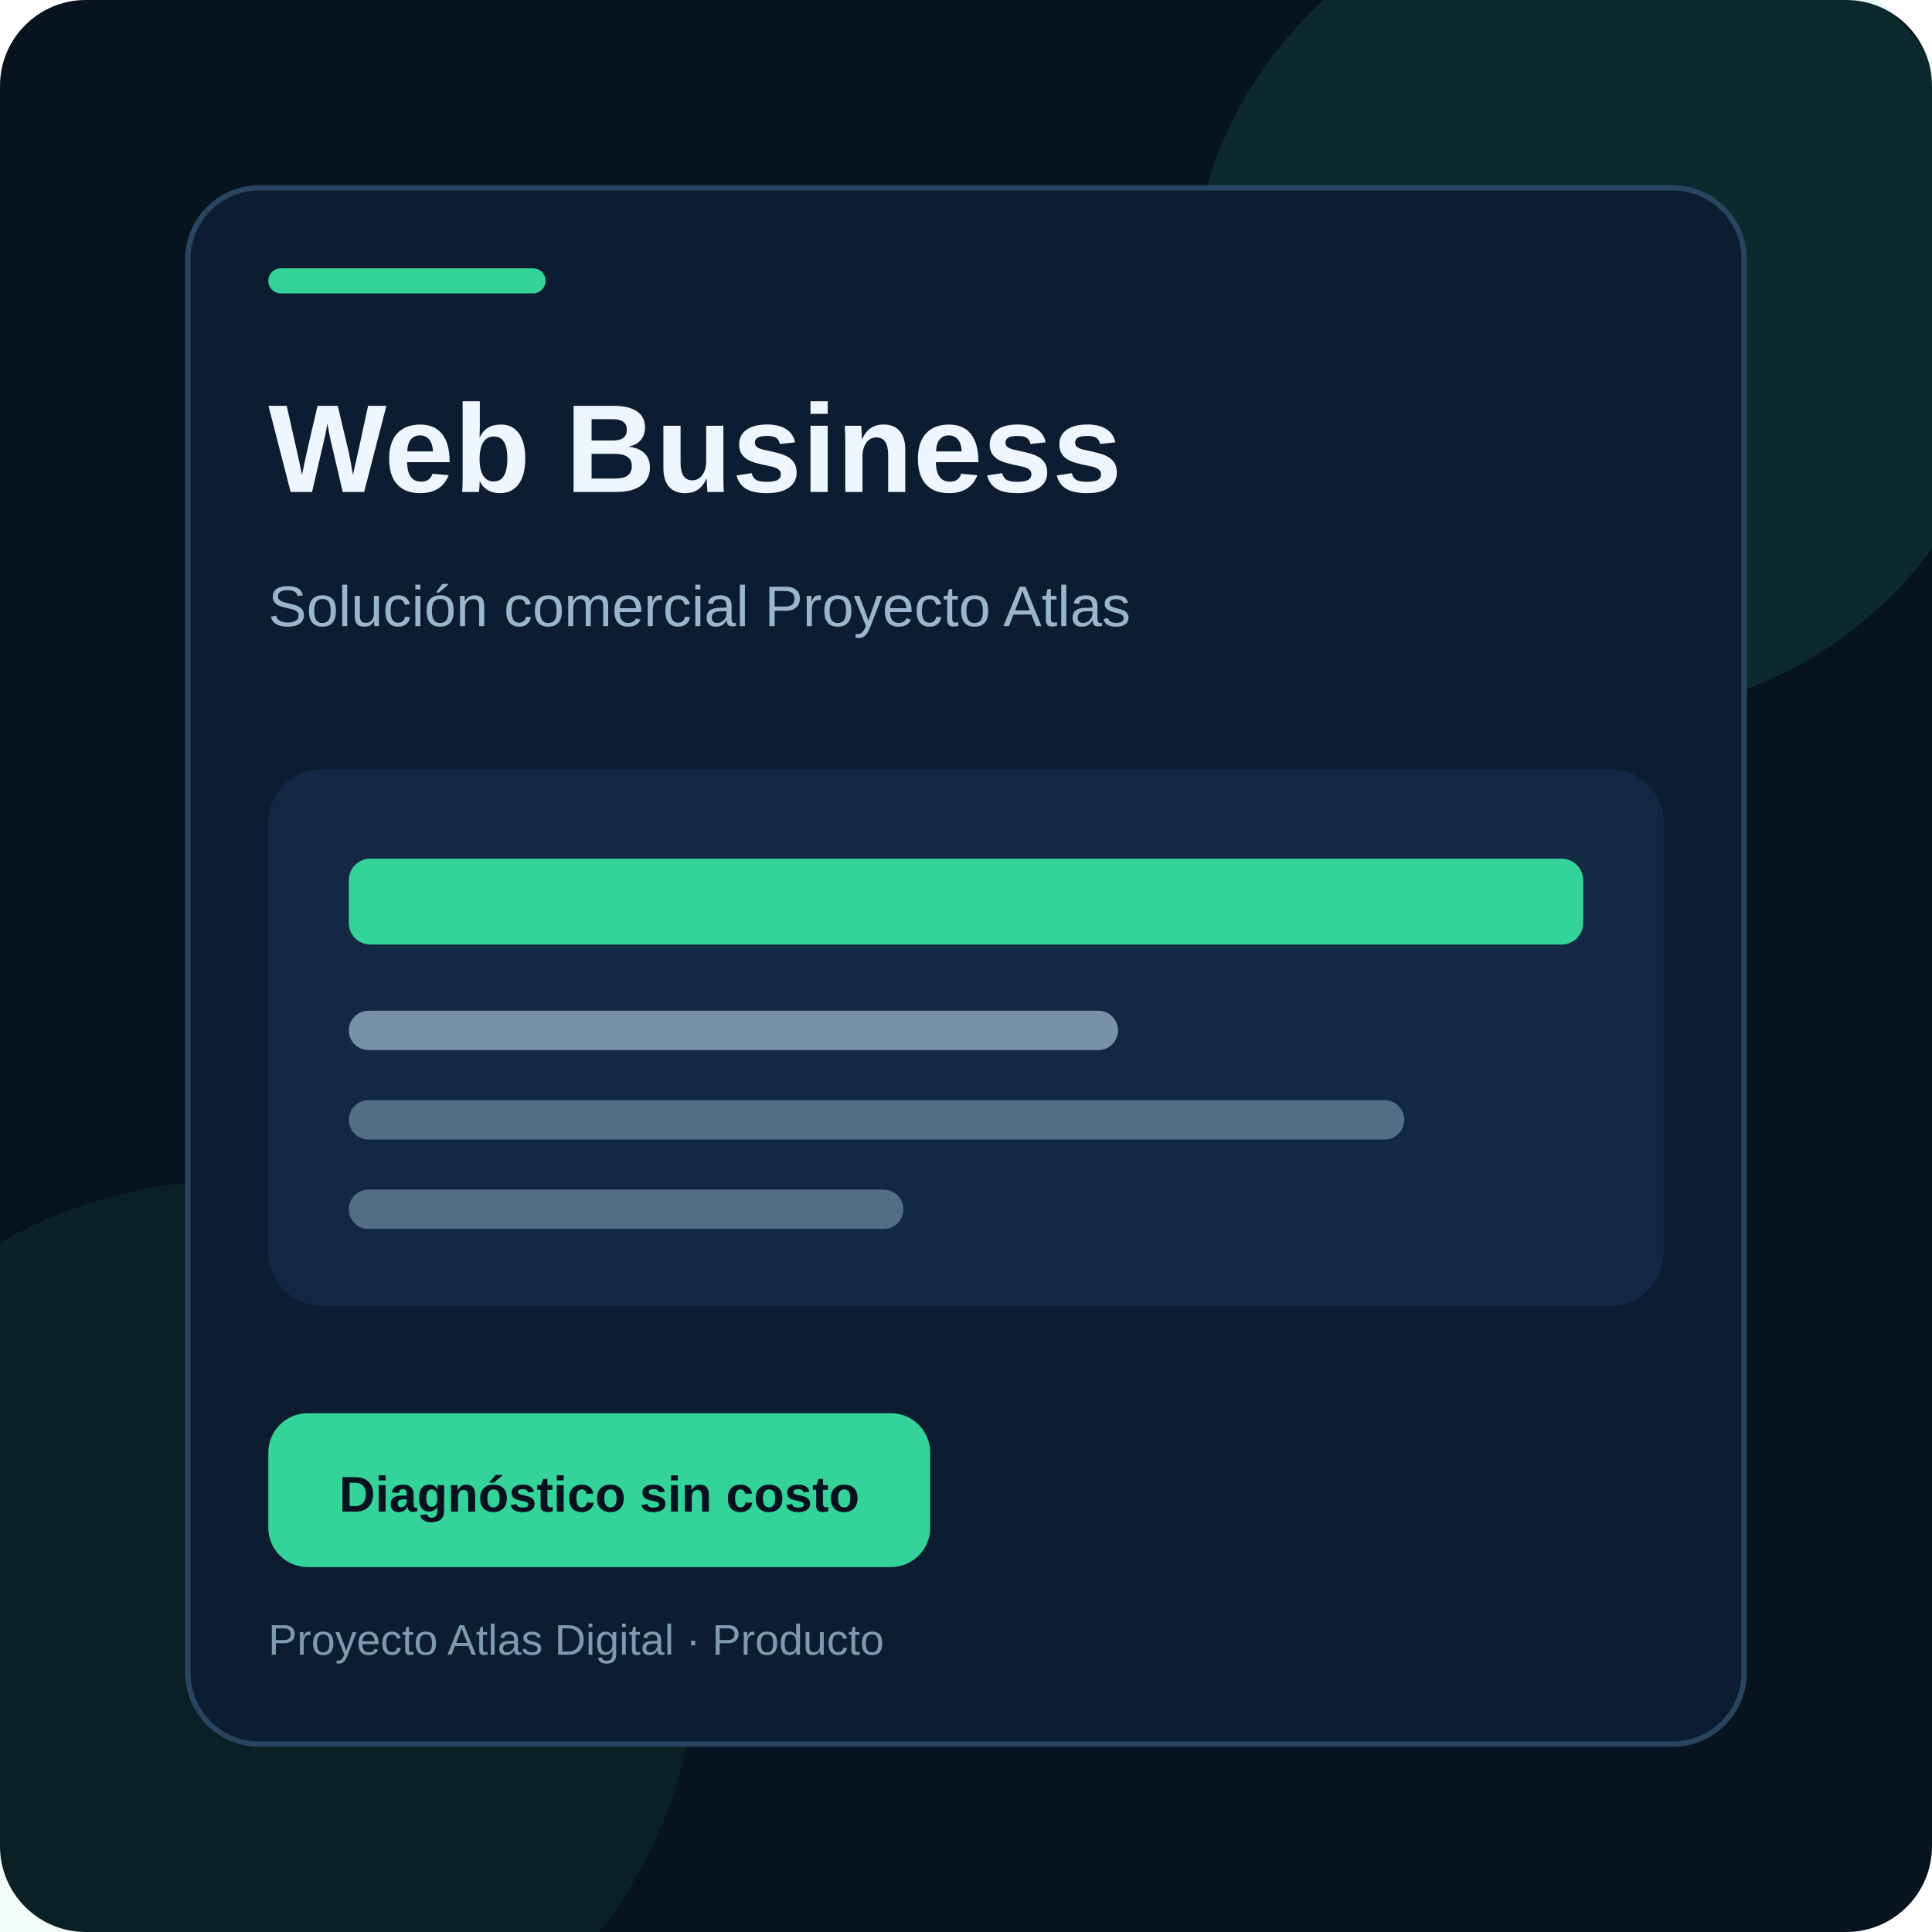
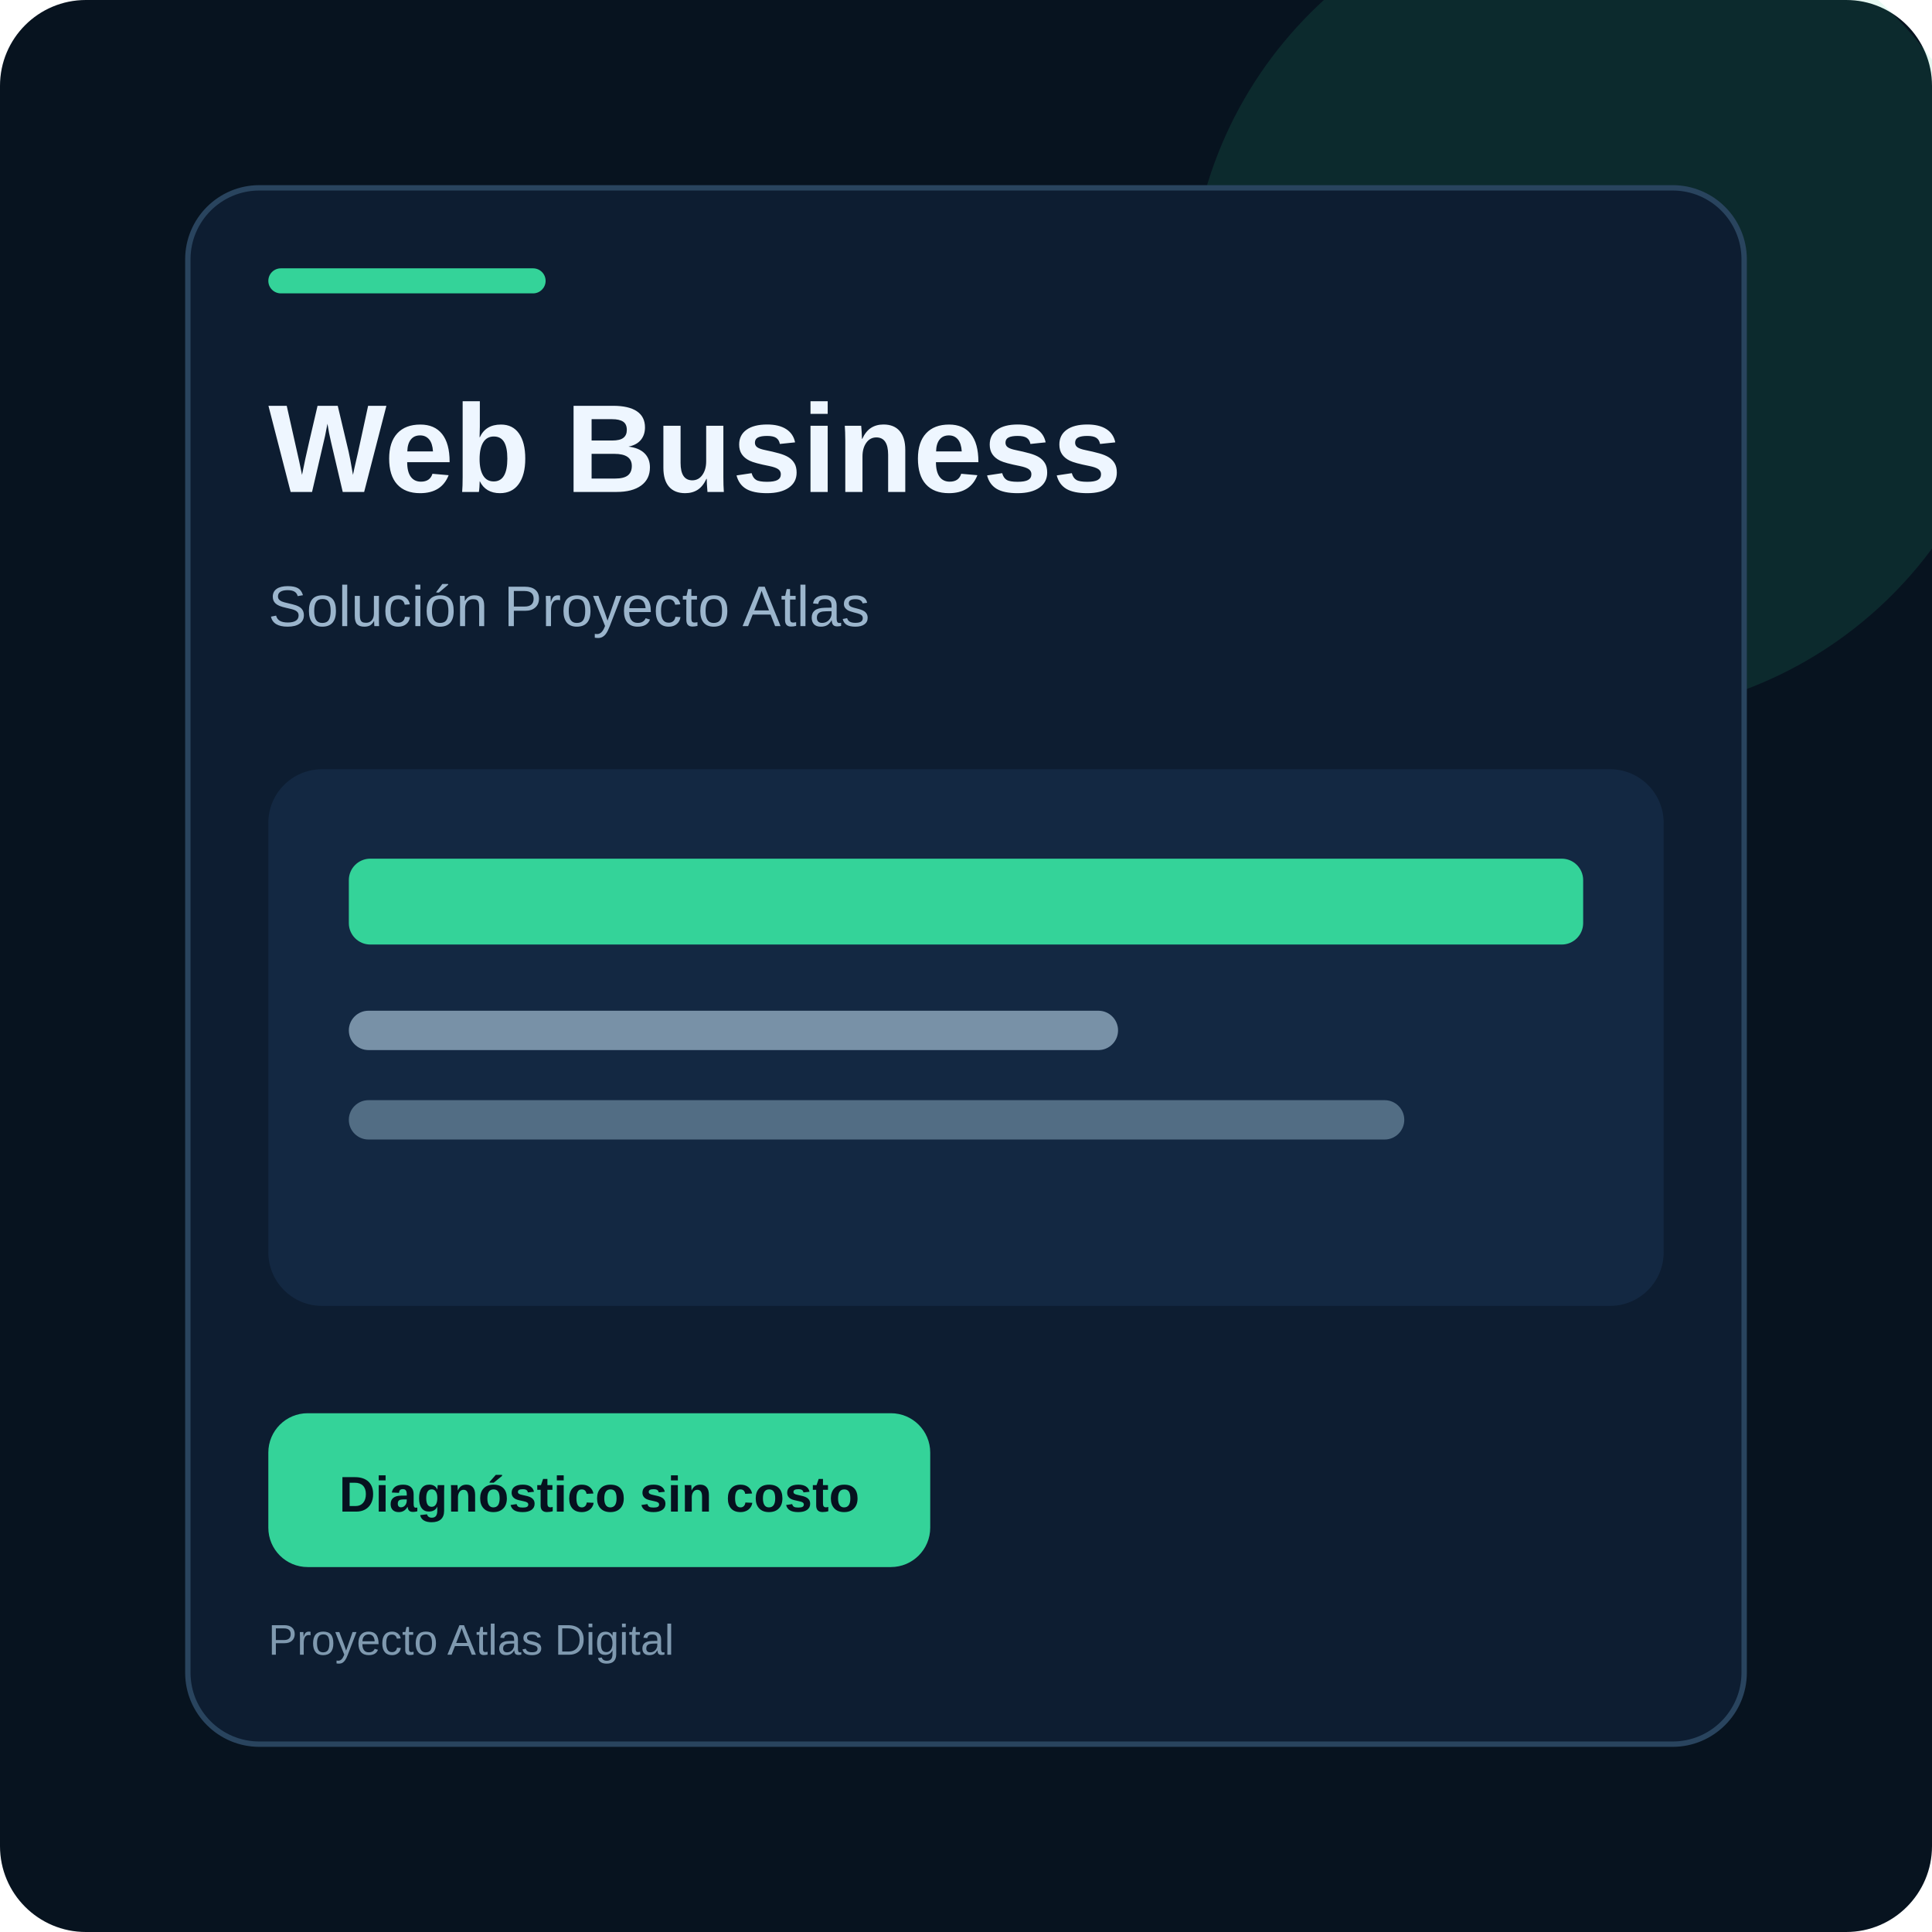
<svg xmlns="http://www.w3.org/2000/svg" viewBox="0 0 1080 1080">
  <rect width="1080" height="1080" rx="48" fill="#07131f" />
  <circle cx="895" cy="170" r="230" fill="#34d399" opacity=".12" />
-   <circle cx="130" cy="920" r="260" fill="#34d399" opacity=".07" />
  <rect x="105" y="105" width="870" height="870" rx="40" fill="#0d1d31" stroke="#29445e" stroke-width="3" />
  <rect x="150" y="150" width="155" height="14" rx="7" fill="#34d399" />
  <text x="150" y="275" fill="#eef6ff" font-family="Arial" font-size="70" font-weight="700">Web Business</text>
-   <text x="150" y="350" fill="#9bb5cc" font-family="Arial" font-size="32">Solución comercial Proyecto Atlas</text>
+   <text x="150" y="350" fill="#9bb5cc" font-family="Arial" font-size="32">Solución Proyecto Atlas</text>
  <rect x="150" y="430" width="780" height="300" rx="30" fill="#132842" />
  <rect x="195" y="480" width="690" height="48" rx="12" fill="#34d399" />
  <rect x="195" y="565" width="430" height="22" rx="11" fill="#7891a7" />
  <rect x="195" y="615" width="590" height="22" rx="11" fill="#526d84" />
-   <rect x="195" y="665" width="310" height="22" rx="11" fill="#526d84" />
  <rect x="150" y="790" width="370" height="86" rx="22" fill="#34d399" />
  <text x="335" y="845" text-anchor="middle" fill="#06111f" font-family="Arial" font-size="28" font-weight="700">Diagnóstico sin costo</text>
-   <text x="150" y="925" fill="#7f99af" font-family="Arial" font-size="24">Proyecto Atlas Digital · Producto</text>
+   <text x="150" y="925" fill="#7f99af" font-family="Arial" font-size="24">Proyecto Atlas Digital</text>
</svg>
